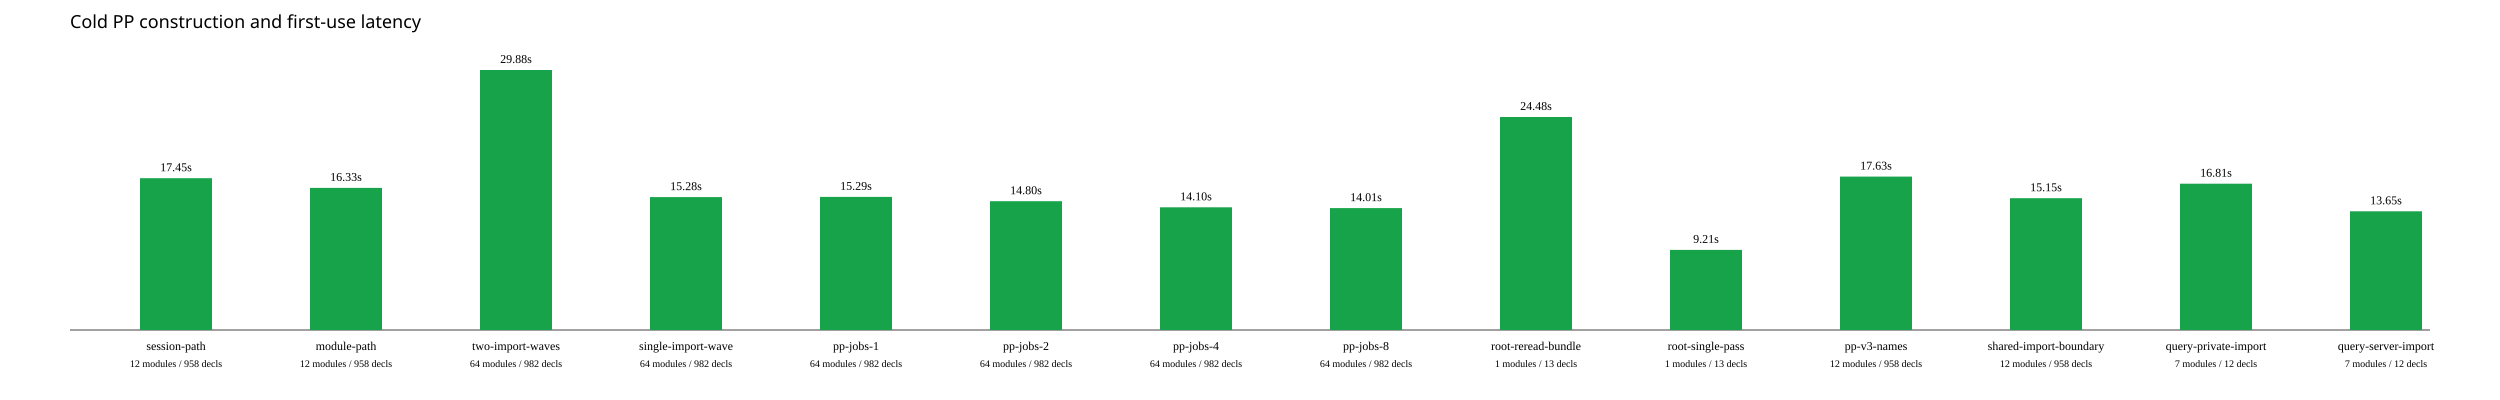
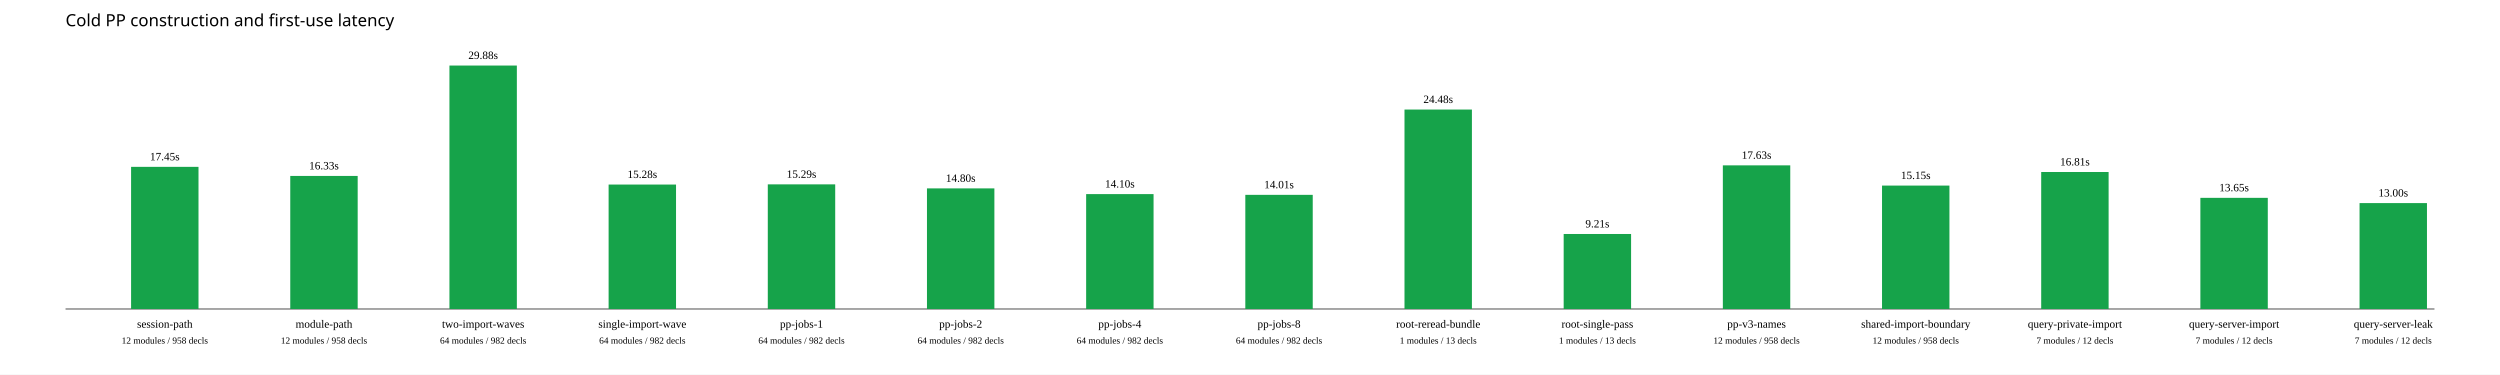
- <svg xmlns="http://www.w3.org/2000/svg" width="2500" height="400">
+ <svg xmlns="http://www.w3.org/2000/svg" width="2670" height="400">
  <rect width="100%" height="100%" fill="white" />
  <text x="70" y="28" font-size="18" font-family="sans-serif">Cold PP construction and first-use latency</text>
-   <line x1="70" y1="330" x2="2430" y2="330" stroke="#444" />
+   <line x1="70" y1="330" x2="2600" y2="330" stroke="#444" />
  <rect x="140" y="178.2" width="72" height="151.8" fill="#16a34a" />
  <rect x="310" y="187.9" width="72" height="142.1" fill="#16a34a" />
  <rect x="480" y="70.0" width="72" height="260.0" fill="#16a34a" />
  <rect x="650" y="197.1" width="72" height="132.9" fill="#16a34a" />
  <rect x="820" y="196.9" width="72" height="133.1" fill="#16a34a" />
  <rect x="990" y="201.2" width="72" height="128.8" fill="#16a34a" />
  <rect x="1160" y="207.3" width="72" height="122.7" fill="#16a34a" />
  <rect x="1330" y="208.1" width="72" height="121.9" fill="#16a34a" />
  <rect x="1500" y="117.0" width="72" height="213.0" fill="#16a34a" />
  <rect x="1670" y="249.9" width="72" height="80.1" fill="#16a34a" />
  <rect x="1840" y="176.6" width="72" height="153.4" fill="#16a34a" />
  <rect x="2010" y="198.2" width="72" height="131.8" fill="#16a34a" />
  <rect x="2180" y="183.7" width="72" height="146.3" fill="#16a34a" />
  <rect x="2350" y="211.3" width="72" height="118.7" fill="#16a34a" />
+   <rect x="2520" y="216.9" width="72" height="113.1" fill="#16a34a" />
  <text x="176" y="171.2" text-anchor="middle" font-size="12">17.45s</text>
  <text x="176" y="350" text-anchor="middle" font-size="12">session-path</text>
  <text x="176" y="367" text-anchor="middle" font-size="10">12 modules / 958 decls</text>
  <text x="346" y="180.9" text-anchor="middle" font-size="12">16.33s</text>
  <text x="346" y="350" text-anchor="middle" font-size="12">module-path</text>
  <text x="346" y="367" text-anchor="middle" font-size="10">12 modules / 958 decls</text>
  <text x="516" y="63.0" text-anchor="middle" font-size="12">29.88s</text>
  <text x="516" y="350" text-anchor="middle" font-size="12">two-import-waves</text>
  <text x="516" y="367" text-anchor="middle" font-size="10">64 modules / 982 decls</text>
  <text x="686" y="190.1" text-anchor="middle" font-size="12">15.28s</text>
  <text x="686" y="350" text-anchor="middle" font-size="12">single-import-wave</text>
  <text x="686" y="367" text-anchor="middle" font-size="10">64 modules / 982 decls</text>
  <text x="856" y="189.9" text-anchor="middle" font-size="12">15.29s</text>
  <text x="856" y="350" text-anchor="middle" font-size="12">pp-jobs-1</text>
  <text x="856" y="367" text-anchor="middle" font-size="10">64 modules / 982 decls</text>
  <text x="1026" y="194.2" text-anchor="middle" font-size="12">14.80s</text>
  <text x="1026" y="350" text-anchor="middle" font-size="12">pp-jobs-2</text>
  <text x="1026" y="367" text-anchor="middle" font-size="10">64 modules / 982 decls</text>
  <text x="1196" y="200.3" text-anchor="middle" font-size="12">14.10s</text>
  <text x="1196" y="350" text-anchor="middle" font-size="12">pp-jobs-4</text>
  <text x="1196" y="367" text-anchor="middle" font-size="10">64 modules / 982 decls</text>
  <text x="1366" y="201.1" text-anchor="middle" font-size="12">14.01s</text>
  <text x="1366" y="350" text-anchor="middle" font-size="12">pp-jobs-8</text>
  <text x="1366" y="367" text-anchor="middle" font-size="10">64 modules / 982 decls</text>
  <text x="1536" y="110.0" text-anchor="middle" font-size="12">24.48s</text>
  <text x="1536" y="350" text-anchor="middle" font-size="12">root-reread-bundle</text>
  <text x="1536" y="367" text-anchor="middle" font-size="10">1 modules / 13 decls</text>
  <text x="1706" y="242.9" text-anchor="middle" font-size="12">9.21s</text>
  <text x="1706" y="350" text-anchor="middle" font-size="12">root-single-pass</text>
  <text x="1706" y="367" text-anchor="middle" font-size="10">1 modules / 13 decls</text>
  <text x="1876" y="169.6" text-anchor="middle" font-size="12">17.63s</text>
  <text x="1876" y="350" text-anchor="middle" font-size="12">pp-v3-names</text>
  <text x="1876" y="367" text-anchor="middle" font-size="10">12 modules / 958 decls</text>
  <text x="2046" y="191.2" text-anchor="middle" font-size="12">15.15s</text>
  <text x="2046" y="350" text-anchor="middle" font-size="12">shared-import-boundary</text>
  <text x="2046" y="367" text-anchor="middle" font-size="10">12 modules / 958 decls</text>
  <text x="2216" y="176.7" text-anchor="middle" font-size="12">16.81s</text>
  <text x="2216" y="350" text-anchor="middle" font-size="12">query-private-import</text>
  <text x="2216" y="367" text-anchor="middle" font-size="10">7 modules / 12 decls</text>
  <text x="2386" y="204.3" text-anchor="middle" font-size="12">13.65s</text>
  <text x="2386" y="350" text-anchor="middle" font-size="12">query-server-import</text>
  <text x="2386" y="367" text-anchor="middle" font-size="10">7 modules / 12 decls</text>
+   <text x="2556" y="209.9" text-anchor="middle" font-size="12">13.00s</text>
+   <text x="2556" y="350" text-anchor="middle" font-size="12">query-server-leak</text>
+   <text x="2556" y="367" text-anchor="middle" font-size="10">7 modules / 12 decls</text>
</svg>
